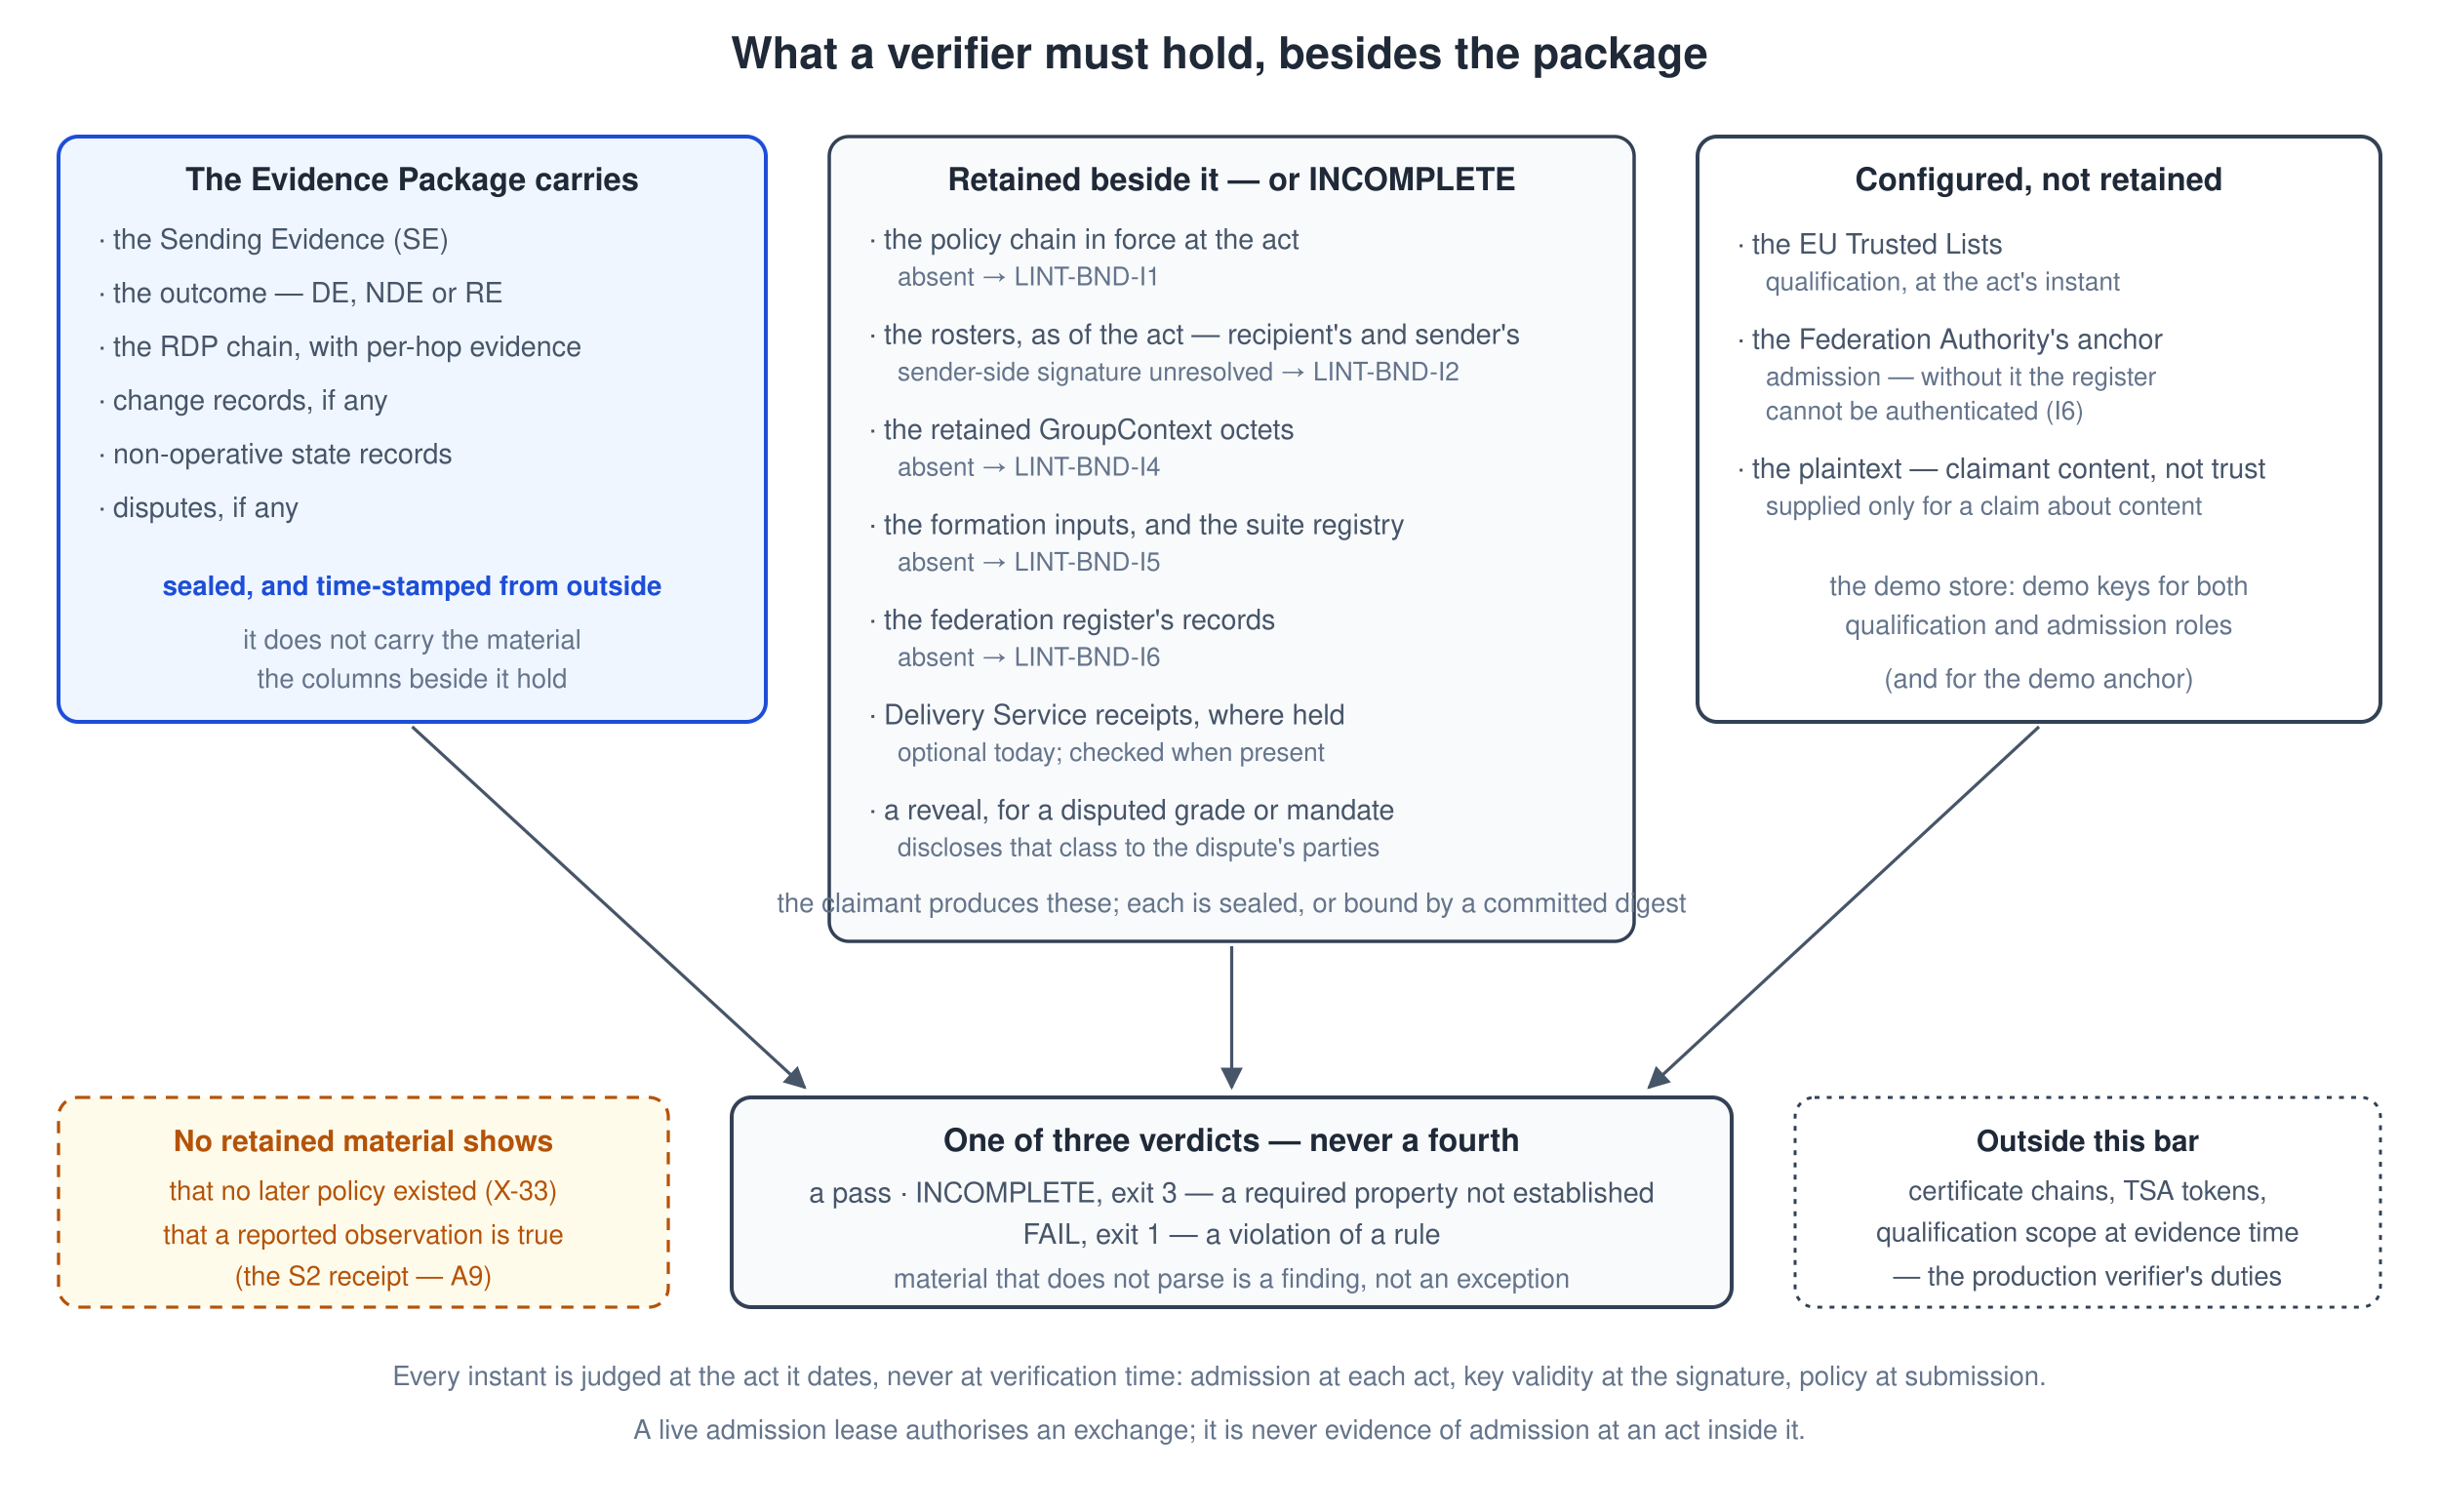
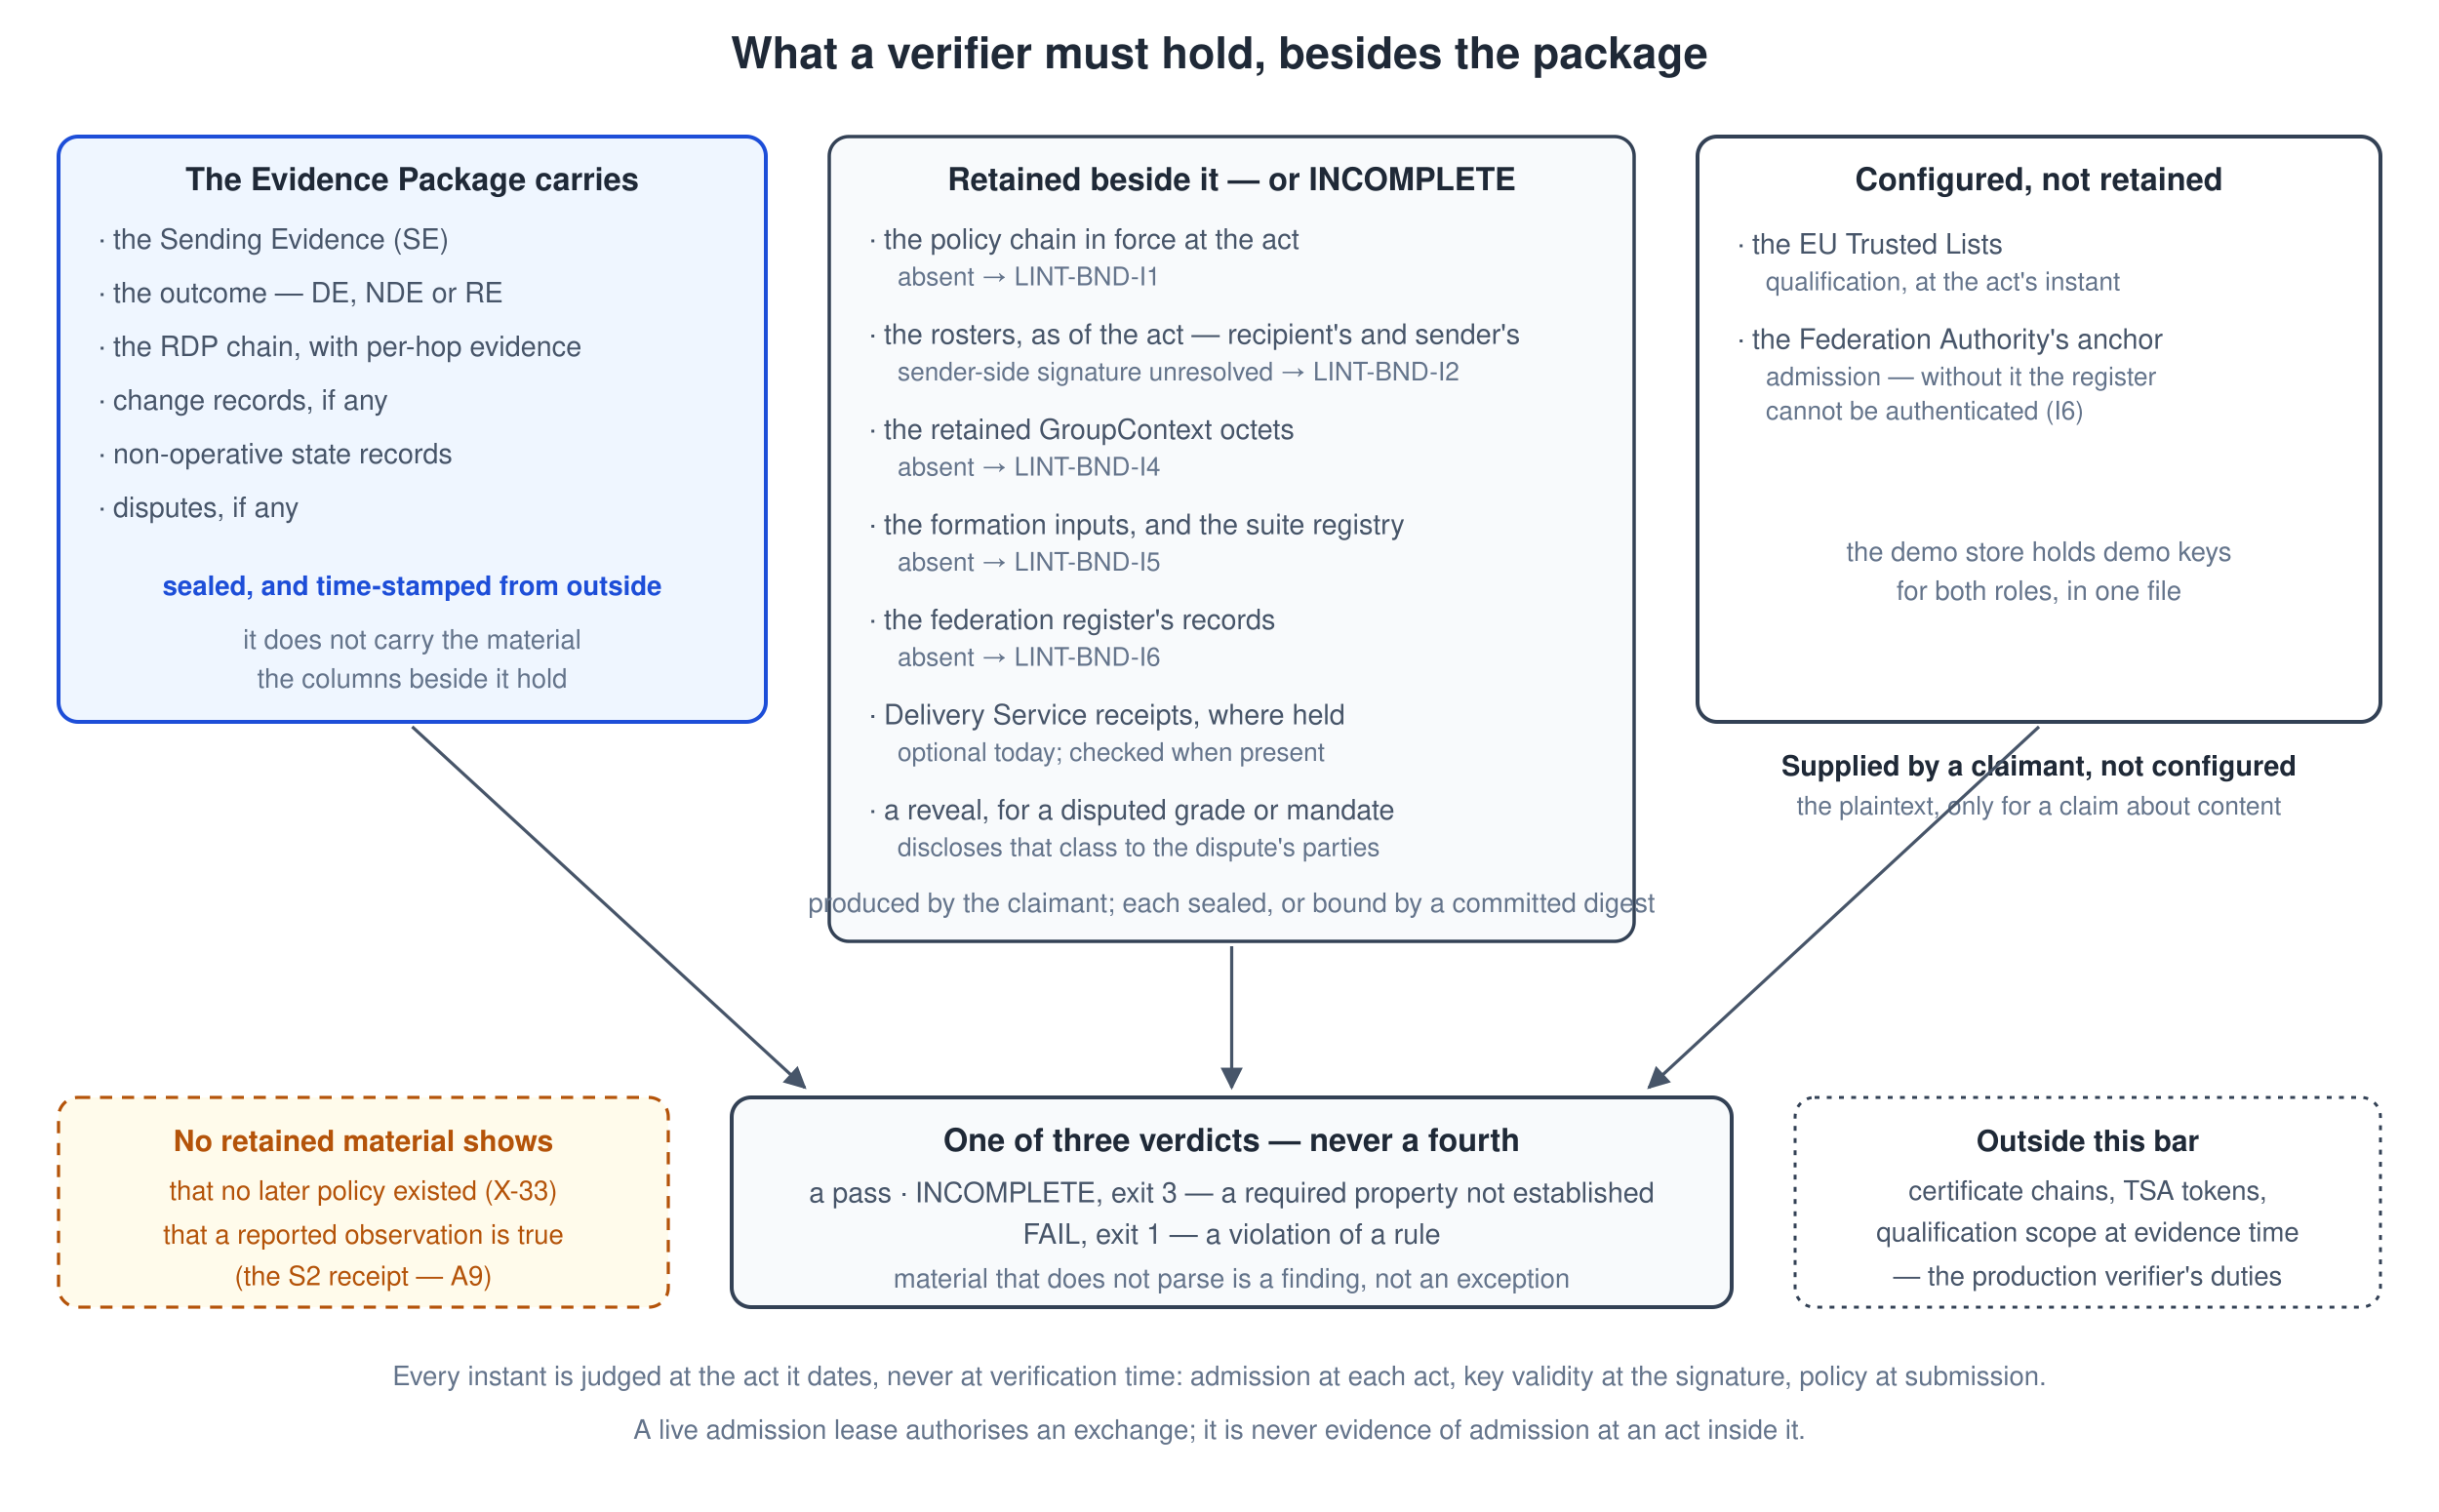
<svg xmlns="http://www.w3.org/2000/svg" viewBox="0 0 1000 620" font-family="Helvetica, Arial, sans-serif" role="img">
  <defs>
    <marker id="a" viewBox="0 0 10 10" refX="9" refY="5" markerWidth="7" markerHeight="7" orient="auto-start-reverse">
      <path d="M 0 0 L 10 5 L 0 10 z" fill="#475569" />
    </marker>
  </defs>
  <rect x="0" y="0" width="1000" height="620" fill="#ffffff" />
  <text x="500" y="28" text-anchor="middle" font-size="18" font-weight="bold" fill="#1f2937">What a verifier must hold, besides the package</text>
  <rect x="24" y="56" width="290" height="240" rx="8" fill="#eff6ff" stroke="#1d4ed8" stroke-width="1.6" />
  <text x="169" y="78" text-anchor="middle" font-size="13" font-weight="bold" fill="#1f2937">The Evidence Package carries</text>
  <g font-size="11.5" fill="#475569">
    <text x="40" y="102">· the Sending Evidence (SE)</text>
    <text x="40" y="124">· the outcome — DE, NDE or RE</text>
    <text x="40" y="146">· the RDP chain, with per-hop evidence</text>
    <text x="40" y="168">· change records, if any</text>
    <text x="40" y="190">· non-operative state records</text>
    <text x="40" y="212">· disputes, if any</text>
  </g>
  <text x="169" y="244" text-anchor="middle" font-size="11" font-weight="bold" fill="#1d4ed8">sealed, and time-stamped from outside</text>
  <text x="169" y="266" text-anchor="middle" font-size="11" fill="#64748b">it does not carry the material</text>
  <text x="169" y="282" text-anchor="middle" font-size="11" fill="#64748b">the columns beside it hold</text>
  <rect x="340" y="56" width="330" height="330" rx="8" fill="#f8fafc" stroke="#334155" stroke-width="1.4" />
  <text x="505" y="78" text-anchor="middle" font-size="13" font-weight="bold" fill="#1f2937">Retained beside it — or INCOMPLETE</text>
  <g font-size="11.5" fill="#475569">
    <text x="356" y="102">· the policy chain in force at the act</text>
    <text x="368" y="117" font-size="10.5" fill="#64748b">absent → LINT-BND-I1</text>
    <text x="356" y="141">· the rosters, as of the act — recipient's and sender's</text>
    <text x="368" y="156" font-size="10.5" fill="#64748b">sender-side signature unresolved → LINT-BND-I2</text>
    <text x="356" y="180">· the retained GroupContext octets</text>
    <text x="368" y="195" font-size="10.5" fill="#64748b">absent → LINT-BND-I4</text>
    <text x="356" y="219">· the formation inputs, and the suite registry</text>
    <text x="368" y="234" font-size="10.5" fill="#64748b">absent → LINT-BND-I5</text>
    <text x="356" y="258">· the federation register's records</text>
    <text x="368" y="273" font-size="10.5" fill="#64748b">absent → LINT-BND-I6</text>
    <text x="356" y="297">· Delivery Service receipts, where held</text>
    <text x="368" y="312" font-size="10.5" fill="#64748b">optional today; checked when present</text>
    <text x="356" y="336">· a reveal, for a disputed grade or mandate</text>
    <text x="368" y="351" font-size="10.5" fill="#64748b">discloses that class to the dispute's parties</text>
  </g>
-   <text x="505" y="374" text-anchor="middle" font-size="11" fill="#64748b">the claimant produces these; each is sealed, or bound by a committed digest</text>
+   <text x="505" y="374" text-anchor="middle" font-size="11" fill="#64748b">produced by the claimant; each sealed, or bound by a committed digest</text>
  <rect x="696" y="56" width="280" height="240" rx="8" fill="#ffffff" stroke="#334155" stroke-width="1.6" />
  <text x="836" y="78" text-anchor="middle" font-size="13" font-weight="bold" fill="#1f2937">Configured, not retained</text>
  <g font-size="11.5" fill="#475569">
    <text x="712" y="104">· the EU Trusted Lists</text>
    <text x="724" y="119" font-size="10.5" fill="#64748b">qualification, at the act's instant</text>
    <text x="712" y="143">· the Federation Authority's anchor</text>
    <text x="724" y="158" font-size="10.5" fill="#64748b">admission — without it the register</text>
    <text x="724" y="172" font-size="10.5" fill="#64748b">cannot be authenticated (I6)</text>
-     <text x="712" y="196">· the plaintext — claimant content, not trust</text>
-     <text x="724" y="211" font-size="10.5" fill="#64748b">supplied only for a claim about content</text>
  </g>
-   <text x="836" y="244" text-anchor="middle" font-size="11" fill="#64748b">the demo store: demo keys for both</text>
-   <text x="836" y="260" text-anchor="middle" font-size="11" fill="#64748b">qualification and admission roles</text>
-   <text x="836" y="282" text-anchor="middle" font-size="11" fill="#64748b">(and for the demo anchor)</text>
+   <text x="836" y="230" text-anchor="middle" font-size="11" fill="#64748b">the demo store holds demo keys</text>
+   <text x="836" y="246" text-anchor="middle" font-size="11" fill="#64748b">for both roles, in one file</text>
+   <text x="836" y="318" text-anchor="middle" font-size="11.5" font-weight="bold" fill="#1f2937">Supplied by a claimant, not configured</text>
+   <text x="836" y="334" text-anchor="middle" font-size="10.5" fill="#64748b">the plaintext, only for a claim about content</text>
  <line x1="169" y1="298" x2="330" y2="446" stroke="#475569" stroke-width="1.3" marker-end="url(#a)" />
  <line x1="505" y1="388" x2="505" y2="446" stroke="#475569" stroke-width="1.3" marker-end="url(#a)" />
  <line x1="836" y1="298" x2="676" y2="446" stroke="#475569" stroke-width="1.3" marker-end="url(#a)" />
  <rect x="300" y="450" width="410" height="86" rx="8" fill="#f8fafc" stroke="#334155" stroke-width="1.6" />
  <text x="505" y="472" text-anchor="middle" font-size="13" font-weight="bold" fill="#1f2937">One of three verdicts — never a fourth</text>
  <text x="505" y="493" text-anchor="middle" font-size="11.5" fill="#475569">a pass · INCOMPLETE, exit 3 — a required property not established</text>
  <text x="505" y="510" text-anchor="middle" font-size="11.5" fill="#475569">FAIL, exit 1 — a violation of a rule</text>
  <text x="505" y="528" text-anchor="middle" font-size="11" fill="#64748b">material that does not parse is a finding, not an exception</text>
  <rect x="24" y="450" width="250" height="86" rx="8" fill="#fffbeb" stroke="#b45309" stroke-width="1.3" stroke-dasharray="5 4" />
  <text x="149" y="472" text-anchor="middle" font-size="12" font-weight="bold" fill="#b45309">No retained material shows</text>
  <text x="149" y="492" text-anchor="middle" font-size="11" fill="#b45309">that no later policy existed (X-33)</text>
  <text x="149" y="510" text-anchor="middle" font-size="11" fill="#b45309">that a reported observation is true</text>
  <text x="149" y="527" text-anchor="middle" font-size="11" fill="#b45309">(the S2 receipt — A9)</text>
  <rect x="736" y="450" width="240" height="86" rx="8" fill="#ffffff" stroke="#334155" stroke-width="1.2" stroke-dasharray="2 3" />
  <text x="856" y="472" text-anchor="middle" font-size="12" font-weight="bold" fill="#1f2937">Outside this bar</text>
  <text x="856" y="492" text-anchor="middle" font-size="11" fill="#475569">certificate chains, TSA tokens,</text>
  <text x="856" y="509" text-anchor="middle" font-size="11" fill="#475569">qualification scope at evidence time</text>
  <text x="856" y="527" text-anchor="middle" font-size="11" fill="#475569">— the production verifier's duties</text>
  <text x="500" y="568" text-anchor="middle" font-size="11" fill="#64748b">Every instant is judged at the act it dates, never at verification time: admission at each act, key validity at the signature, policy at submission.</text>
  <text x="500" y="590" text-anchor="middle" font-size="11" fill="#64748b">A live admission lease authorises an exchange; it is never evidence of admission at an act inside it.</text>
</svg>
